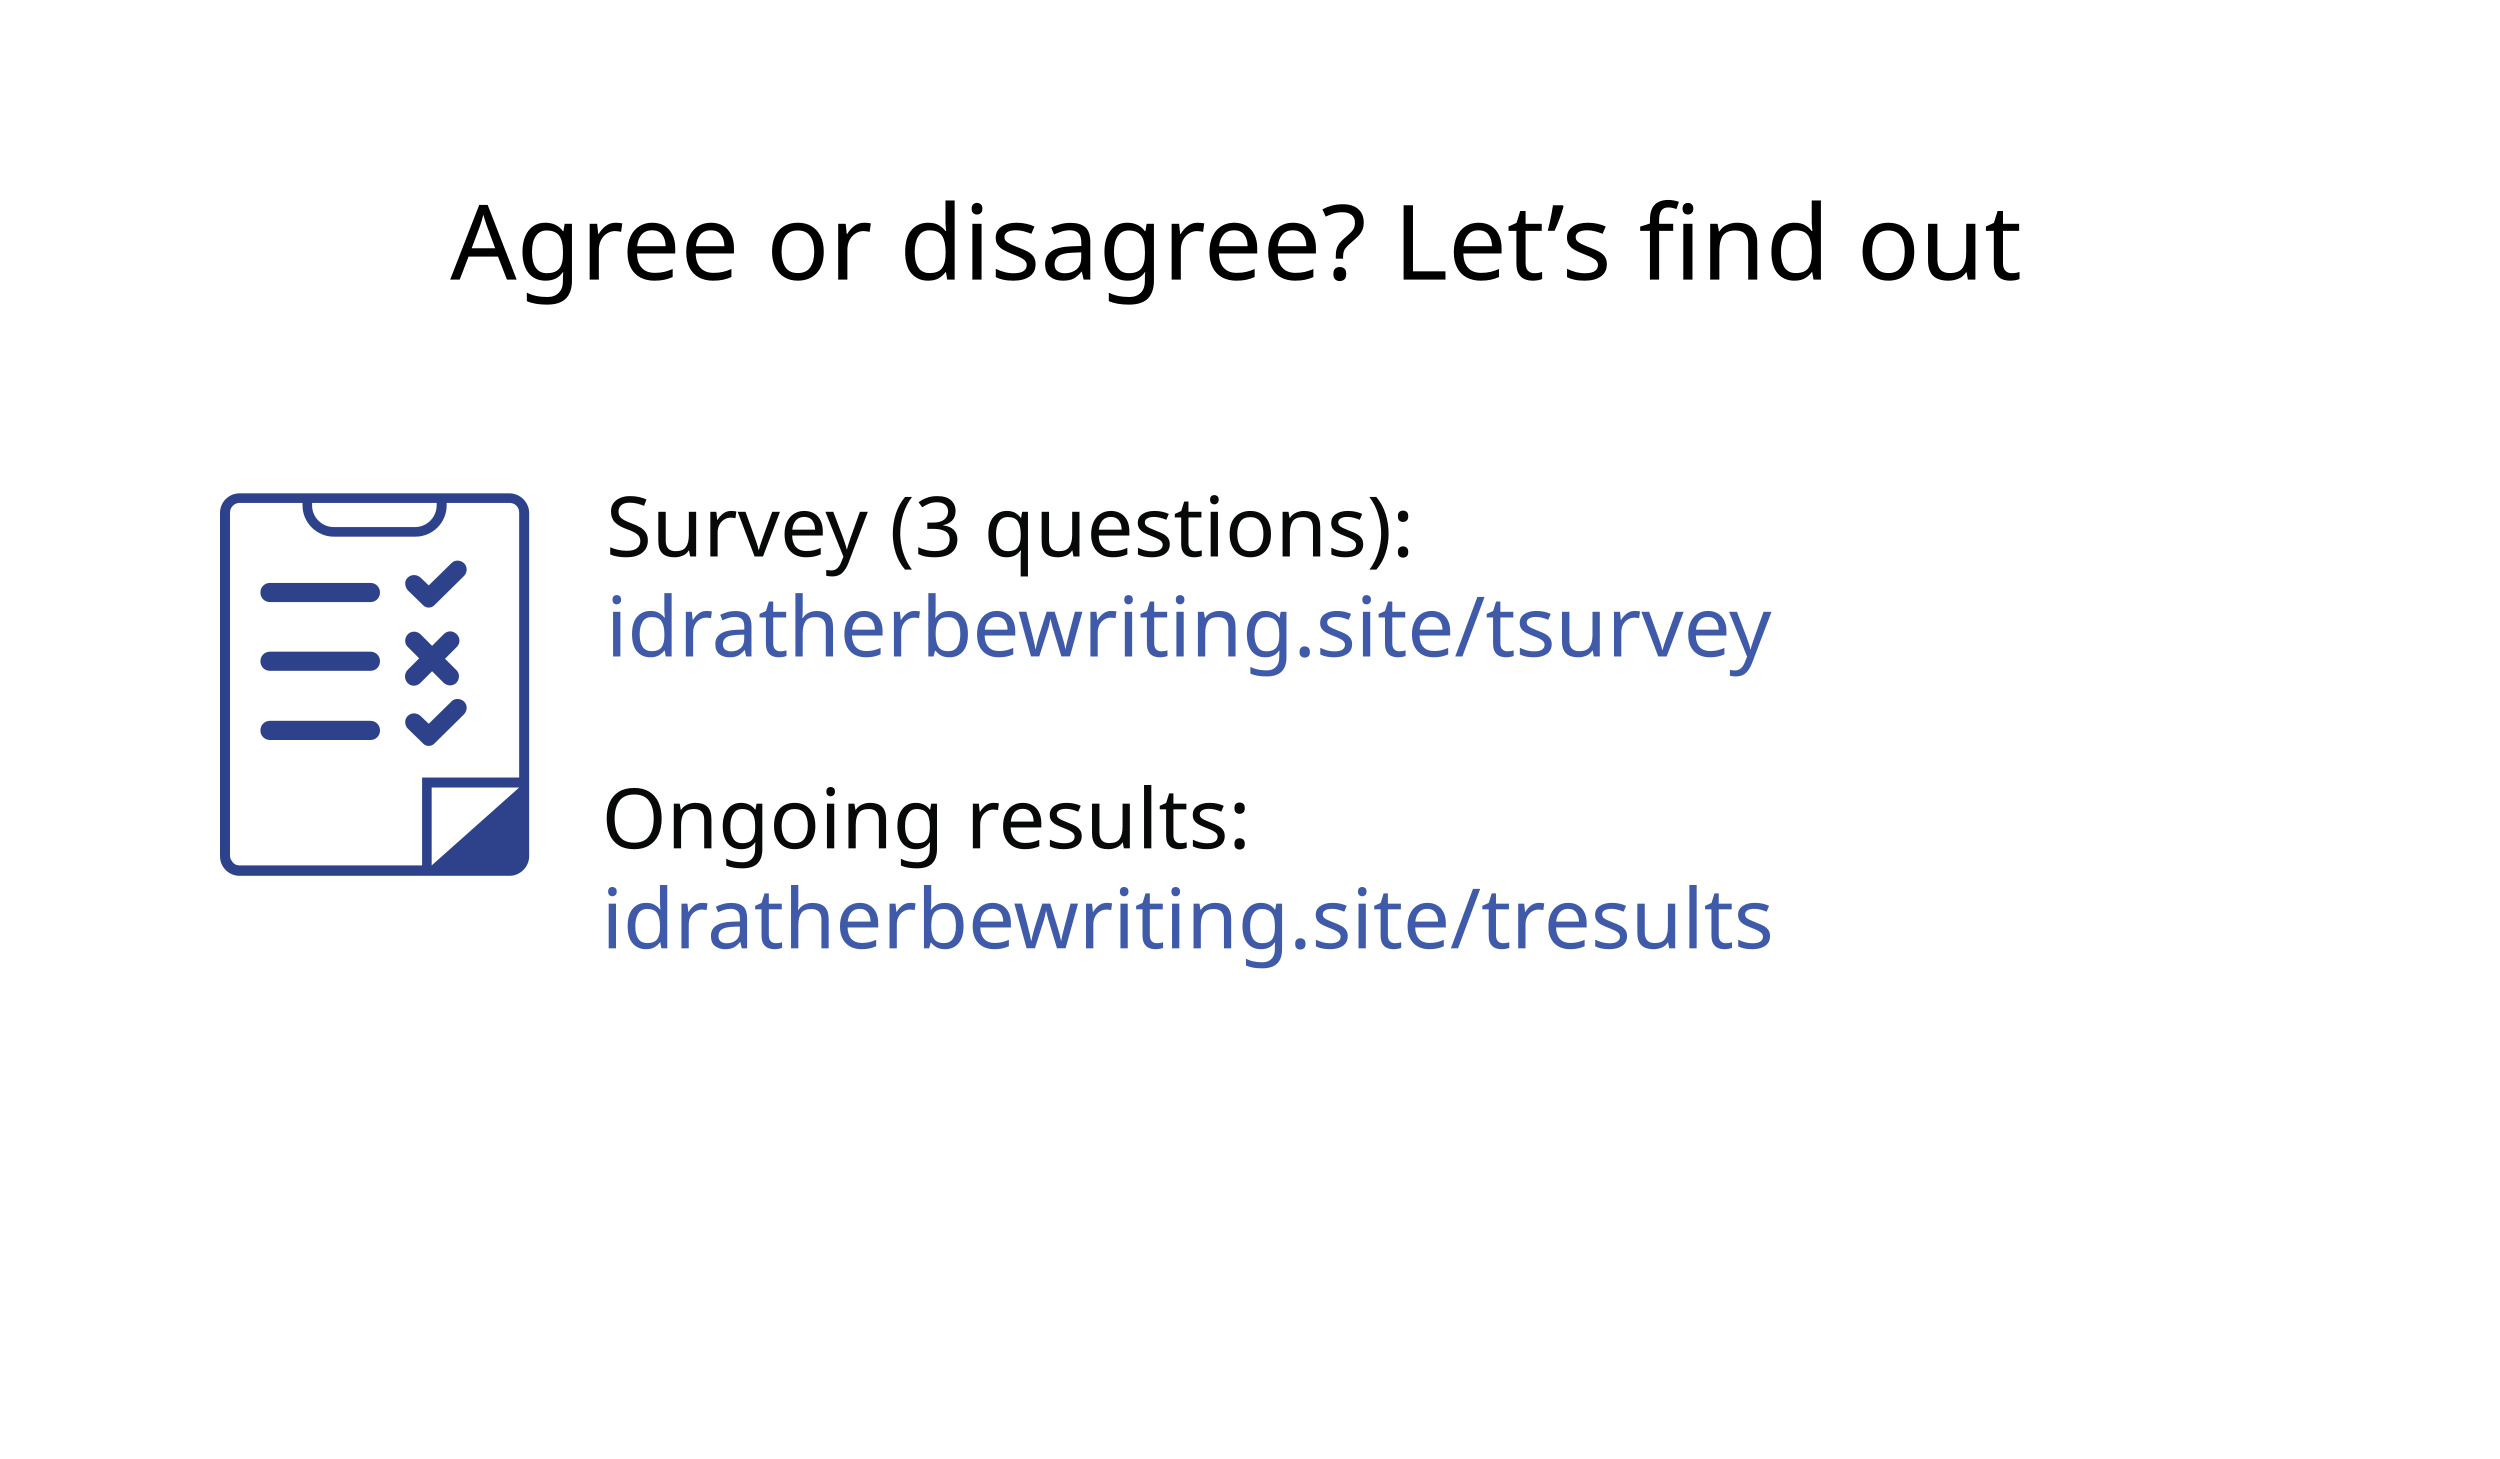
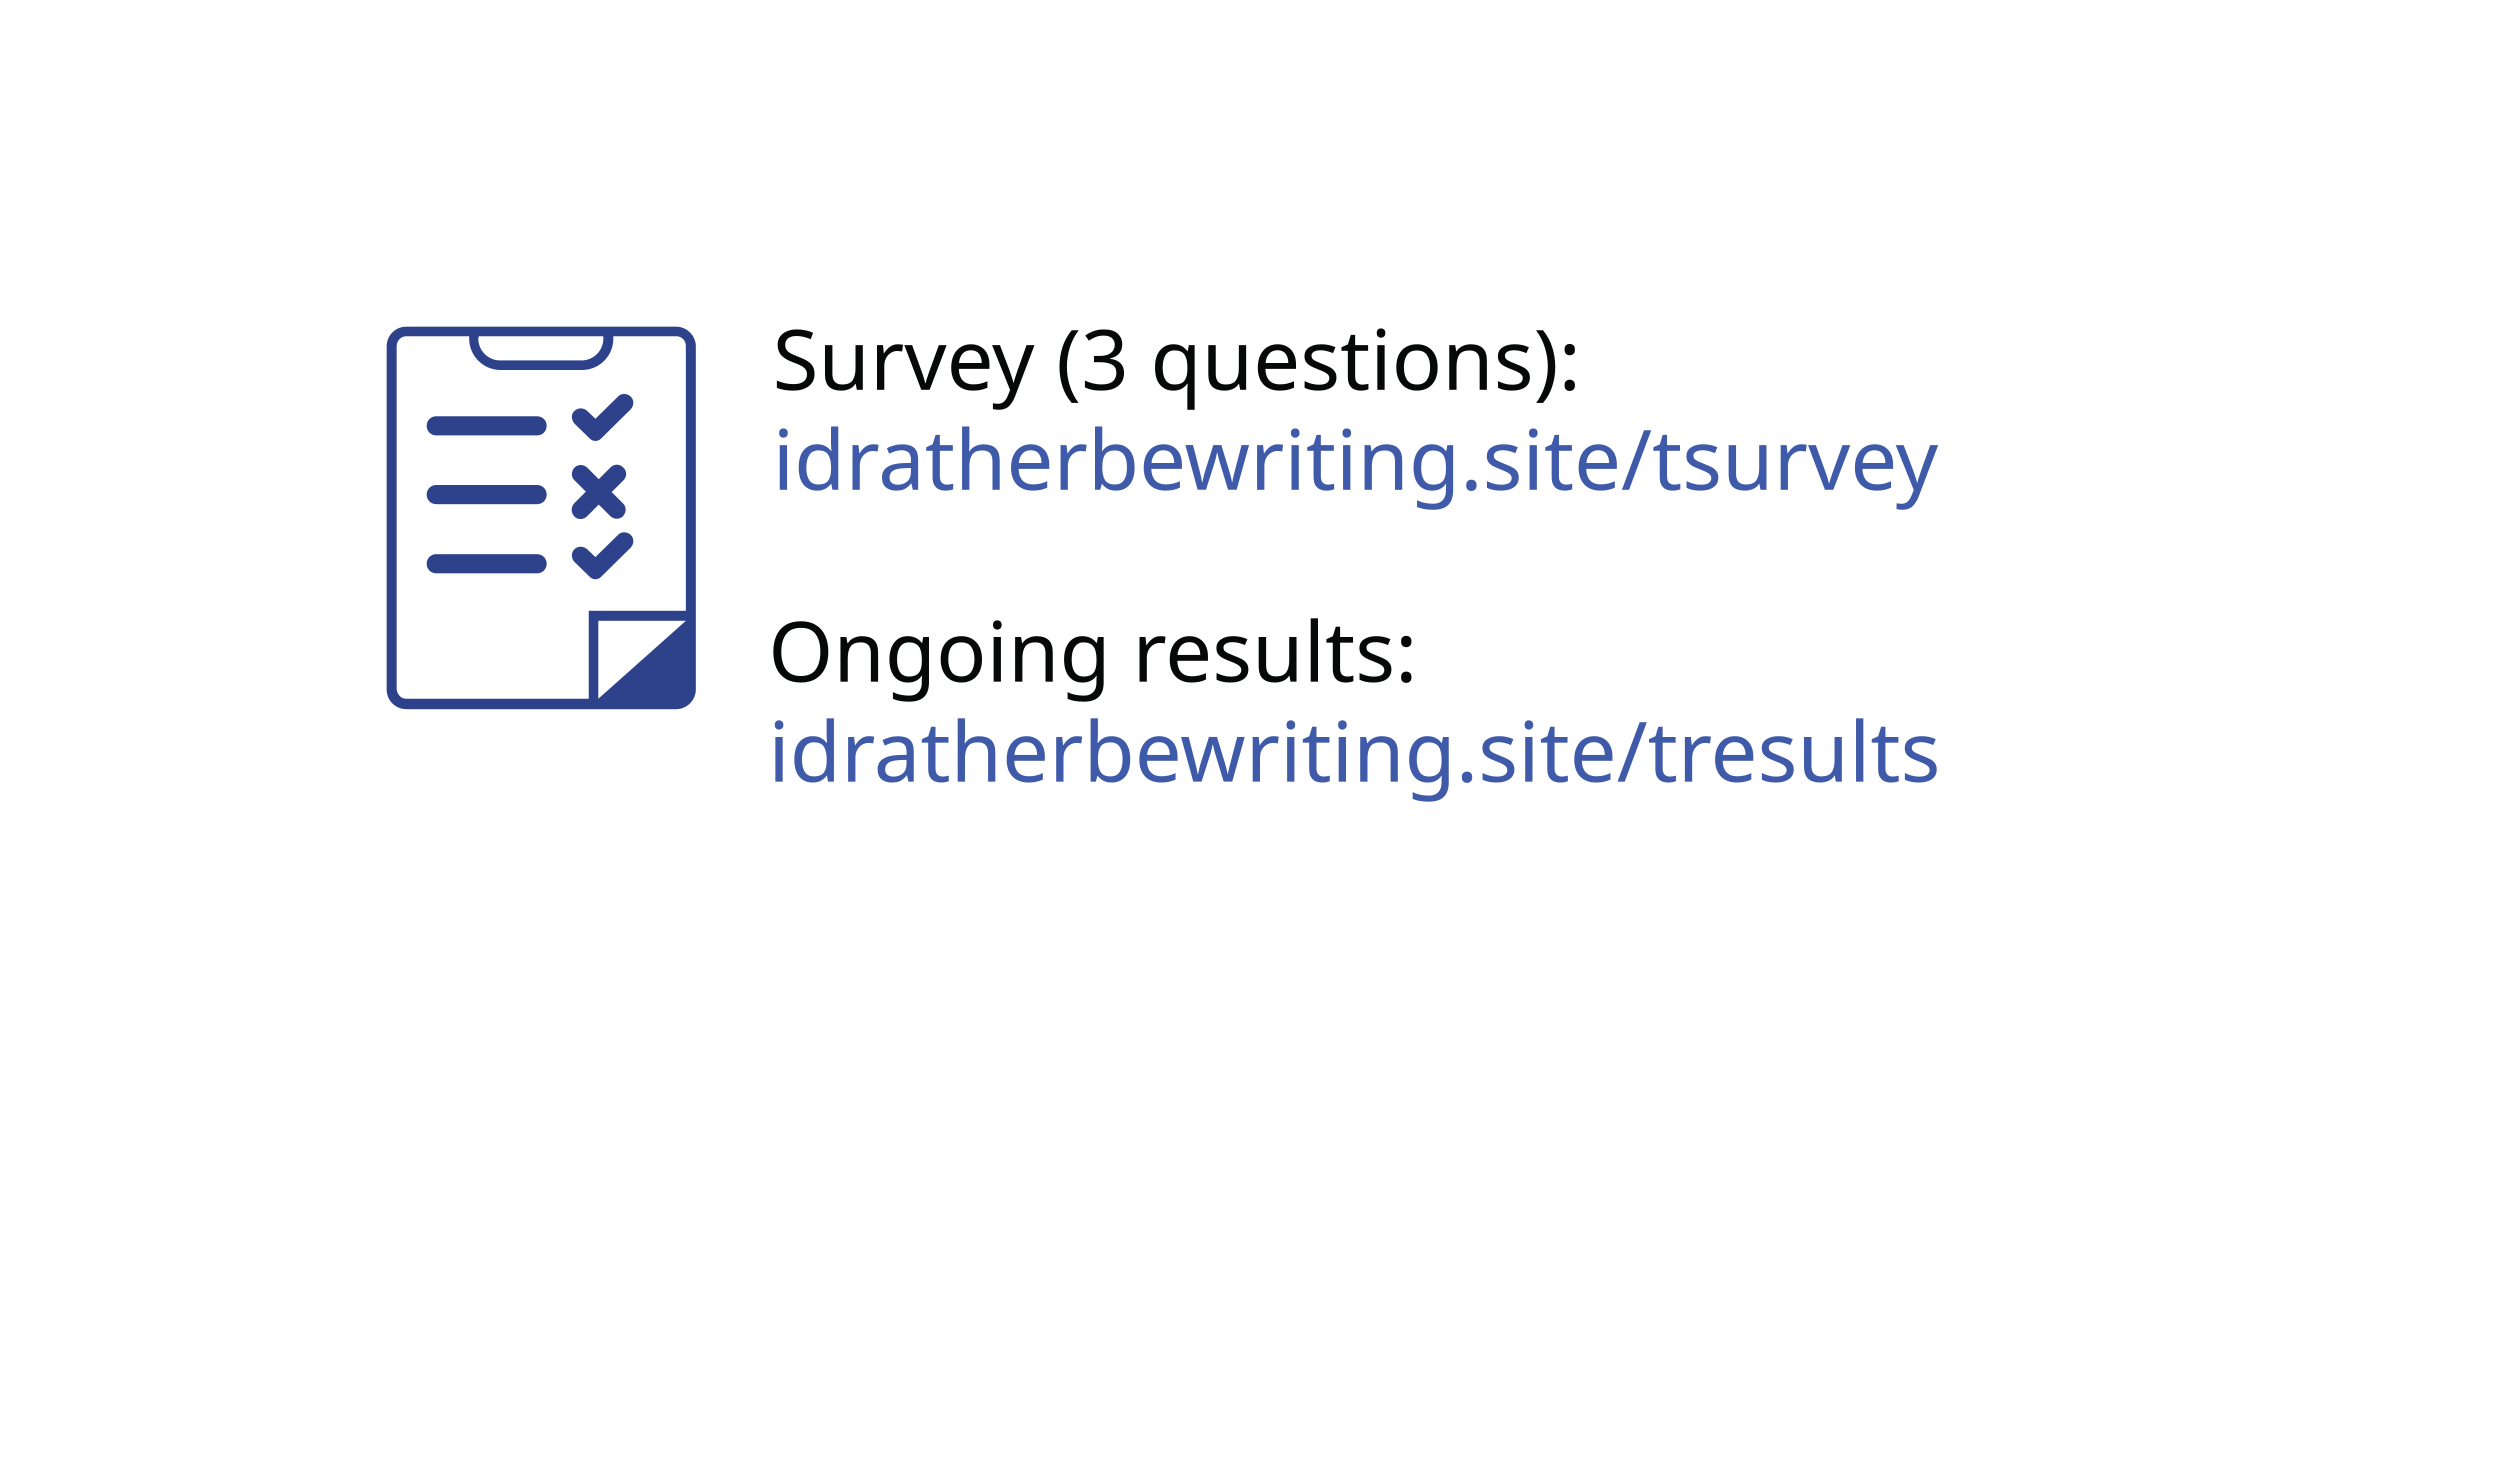
<svg xmlns="http://www.w3.org/2000/svg" version="1.1" id="Layer_1" x="0px" y="0px" viewBox="0 0 600 350" enable-background="new 0 0 600 350" xml:space="preserve">
-   <text transform="matrix(1 0 0 1 108.044 67.112)" font-family="'ArialMT'" font-size="25px">Agree or disagree? Let’s find out</text>
-   <text transform="matrix(1 0 0 1 145.4365 133.5479)">
+   <text transform="matrix(1 0 0 1 185.4365 93.5478)">
    <tspan x="0" y="0" fill="#070808" font-family="'ArialMT'" font-size="20px">Survey (3 questions): </tspan>
    <tspan x="0" y="24" fill="#3F5AA9" font-family="'Arial-BoldMT'" font-size="20px">idratherbewriting.site/tsurvey</tspan>
  </text>
-   <text transform="matrix(1 0 0 1 144.3857 203.6044)">
+   <text transform="matrix(1 0 0 1 184.3857 163.6045)">
    <tspan x="0" y="0" fill="#070808" font-family="'ArialMT'" font-size="20px">Ongoing results: </tspan>
    <tspan x="0" y="24" fill="#3F5AA9" font-family="'Arial-BoldMT'" font-size="20px">idratherbewriting.site/tresults</tspan>
  </text>
-   <path fill="#2D428B" d="M103.6,189h21l-21,18.7V189z M74.9,120.7h29.9v0.6h0c0,2.8-2.3,5.2-5.2,5.2H80.1c-2.8,0-5.2-2.3-5.2-5.2  L74.9,120.7z M57.5,120.7h15.1v0.6c0,4.1,3.4,7.5,7.5,7.5h19.6c2,0,3.9-0.8,5.3-2.2c1.4-1.4,2.2-3.3,2.2-5.3v-0.6h15.1  c1.3,0,2.3,1,2.3,2.3v63.6l-23.3,0v21.1H57.5c-0.6,0-1.2-0.2-1.6-0.7s-0.7-1-0.7-1.6v-82.4C55.2,121.8,56.2,120.7,57.5,120.7  L57.5,120.7z M57.5,118.4c-2.6,0-4.7,2.1-4.7,4.7v82.4c0,2.6,2.1,4.7,4.7,4.7h64.8c1.2,0,2.4-0.5,3.3-1.4c0.9-0.9,1.4-2.1,1.4-3.3  v-82.4c0-1.2-0.5-2.4-1.4-3.3c-0.9-0.9-2.1-1.4-3.3-1.4L57.5,118.4z" />
-   <path fill="#2D428B" d="M88.9,144.5c1.3,0,2.3-1,2.3-2.3c0-1.3-1-2.3-2.3-2.3H64.8c-1.3,0-2.3,1-2.3,2.3c0,1.3,1,2.3,2.3,2.3H88.9z" />
-   <path fill="#2D428B" d="M97.9,141.7l3.7,3.6h0c0.7,0.7,1.9,0.7,2.6,0l7.2-7.1v0c0.8-0.9,0.8-2.2,0-3c-0.8-0.8-2.2-0.9-3-0.1  l-5.5,5.4l-2-1.9h0c-0.9-0.8-2.3-0.8-3.1,0.1C97,139.4,97.1,140.8,97.9,141.7L97.9,141.7z" />
-   <path fill="#2D428B" d="M97.8,155.2l2.8,2.8l-2.8,2.8c-0.8,0.9-0.8,2.2,0,3.1c0.8,0.9,2.2,0.9,3.1,0l2.8-2.8l2.8,2.8v0  c0.9,0.8,2.2,0.8,3,0c0.8-0.8,0.9-2.2,0.1-3l-2.8-2.8l2.8-2.8c0.9-0.9,0.9-2.2,0-3.1c-0.9-0.9-2.2-0.9-3.1,0l-2.8,2.8l-2.8-2.8v0  c-0.9-0.8-2.2-0.8-3,0C97.1,153,97,154.4,97.8,155.2L97.8,155.2z" />
-   <path fill="#2D428B" d="M88.9,161c1.3,0,2.3-1,2.3-2.3c0-1.3-1-2.3-2.3-2.3H64.8c-1.3,0-2.3,1-2.3,2.3c0,1.3,1,2.3,2.3,2.3H88.9z" />
-   <path fill="#2D428B" d="M88.9,177.6c1.3,0,2.3-1,2.3-2.3c0-1.3-1-2.3-2.3-2.3H64.8c-1.3,0-2.3,1-2.3,2.3c0,1.3,1,2.3,2.3,2.3H88.9z" />
-   <path fill="#2D428B" d="M97.9,174.9l3.7,3.6h0c0.7,0.7,1.9,0.7,2.6,0l7.2-7.1v0c0.8-0.9,0.8-2.2,0-3c-0.8-0.8-2.2-0.9-3-0.1  l-5.5,5.4l-2-1.9h0c-0.9-0.8-2.3-0.8-3.1,0.1C97,172.7,97.1,174.1,97.9,174.9L97.9,174.9z" />
+   <path fill="#2D428B" d="M143.6,149h21l-21,18.7V149z M114.9,80.7h29.9v0.6h0c0,2.8-2.3,5.2-5.2,5.2h-19.6c-2.8,0-5.2-2.3-5.2-5.2  L114.9,80.7z M97.5,80.7h15.1v0.6c0,4.1,3.4,7.5,7.5,7.5h19.6c2,0,3.9-0.8,5.3-2.2c1.4-1.4,2.2-3.3,2.2-5.3v-0.6h15.1  c1.3,0,2.3,1,2.3,2.3v63.6l-23.3,0v21.1H97.5c-0.6,0-1.2-0.2-1.6-0.7s-0.7-1-0.7-1.6V83.1C95.2,81.8,96.2,80.7,97.5,80.7L97.5,80.7z   M97.5,78.4c-2.6,0-4.7,2.1-4.7,4.7v82.4c0,2.6,2.1,4.7,4.7,4.7h64.8c1.2,0,2.4-0.5,3.3-1.4c0.9-0.9,1.4-2.1,1.4-3.3V83.1  c0-1.2-0.5-2.4-1.4-3.3c-0.9-0.9-2.1-1.4-3.3-1.4L97.5,78.4z" />
+   <path fill="#2D428B" d="M128.9,104.5c1.3,0,2.3-1,2.3-2.3c0-1.3-1-2.3-2.3-2.3h-24.2c-1.3,0-2.3,1-2.3,2.3c0,1.3,1,2.3,2.3,2.3  H128.9z" />
+   <path fill="#2D428B" d="M137.9,101.7l3.7,3.6h0c0.7,0.7,1.9,0.7,2.6,0l7.2-7.1v0c0.8-0.9,0.8-2.2,0-3c-0.8-0.8-2.2-0.9-3-0.1  l-5.5,5.4l-2-1.9h0c-0.9-0.8-2.3-0.8-3.1,0.1C137,99.4,137.1,100.8,137.9,101.7L137.9,101.7z" />
+   <path fill="#2D428B" d="M137.8,115.2l2.8,2.8l-2.8,2.8c-0.8,0.9-0.8,2.2,0,3.1c0.8,0.9,2.2,0.9,3.1,0l2.8-2.8l2.8,2.8v0  c0.9,0.8,2.2,0.8,3,0c0.8-0.8,0.9-2.2,0.1-3l-2.8-2.8l2.8-2.8c0.9-0.9,0.9-2.2,0-3.1c-0.9-0.9-2.2-0.9-3.1,0l-2.8,2.8l-2.8-2.8v0  c-0.9-0.8-2.2-0.8-3,0C137.1,113,137,114.4,137.8,115.2L137.8,115.2z" />
+   <path fill="#2D428B" d="M128.9,121c1.3,0,2.3-1,2.3-2.3c0-1.3-1-2.3-2.3-2.3h-24.2c-1.3,0-2.3,1-2.3,2.3c0,1.3,1,2.3,2.3,2.3H128.9z  " />
+   <path fill="#2D428B" d="M128.9,137.6c1.3,0,2.3-1,2.3-2.3c0-1.3-1-2.3-2.3-2.3h-24.2c-1.3,0-2.3,1-2.3,2.3c0,1.3,1,2.3,2.3,2.3  H128.9z" />
+   <path fill="#2D428B" d="M137.9,134.9l3.7,3.6h0c0.7,0.7,1.9,0.7,2.6,0l7.2-7.1v0c0.8-0.9,0.8-2.2,0-3c-0.8-0.8-2.2-0.9-3-0.1  l-5.5,5.4l-2-1.9h0c-0.9-0.8-2.3-0.8-3.1,0.1C137,132.7,137.1,134.1,137.9,134.9L137.9,134.9z" />
</svg>
